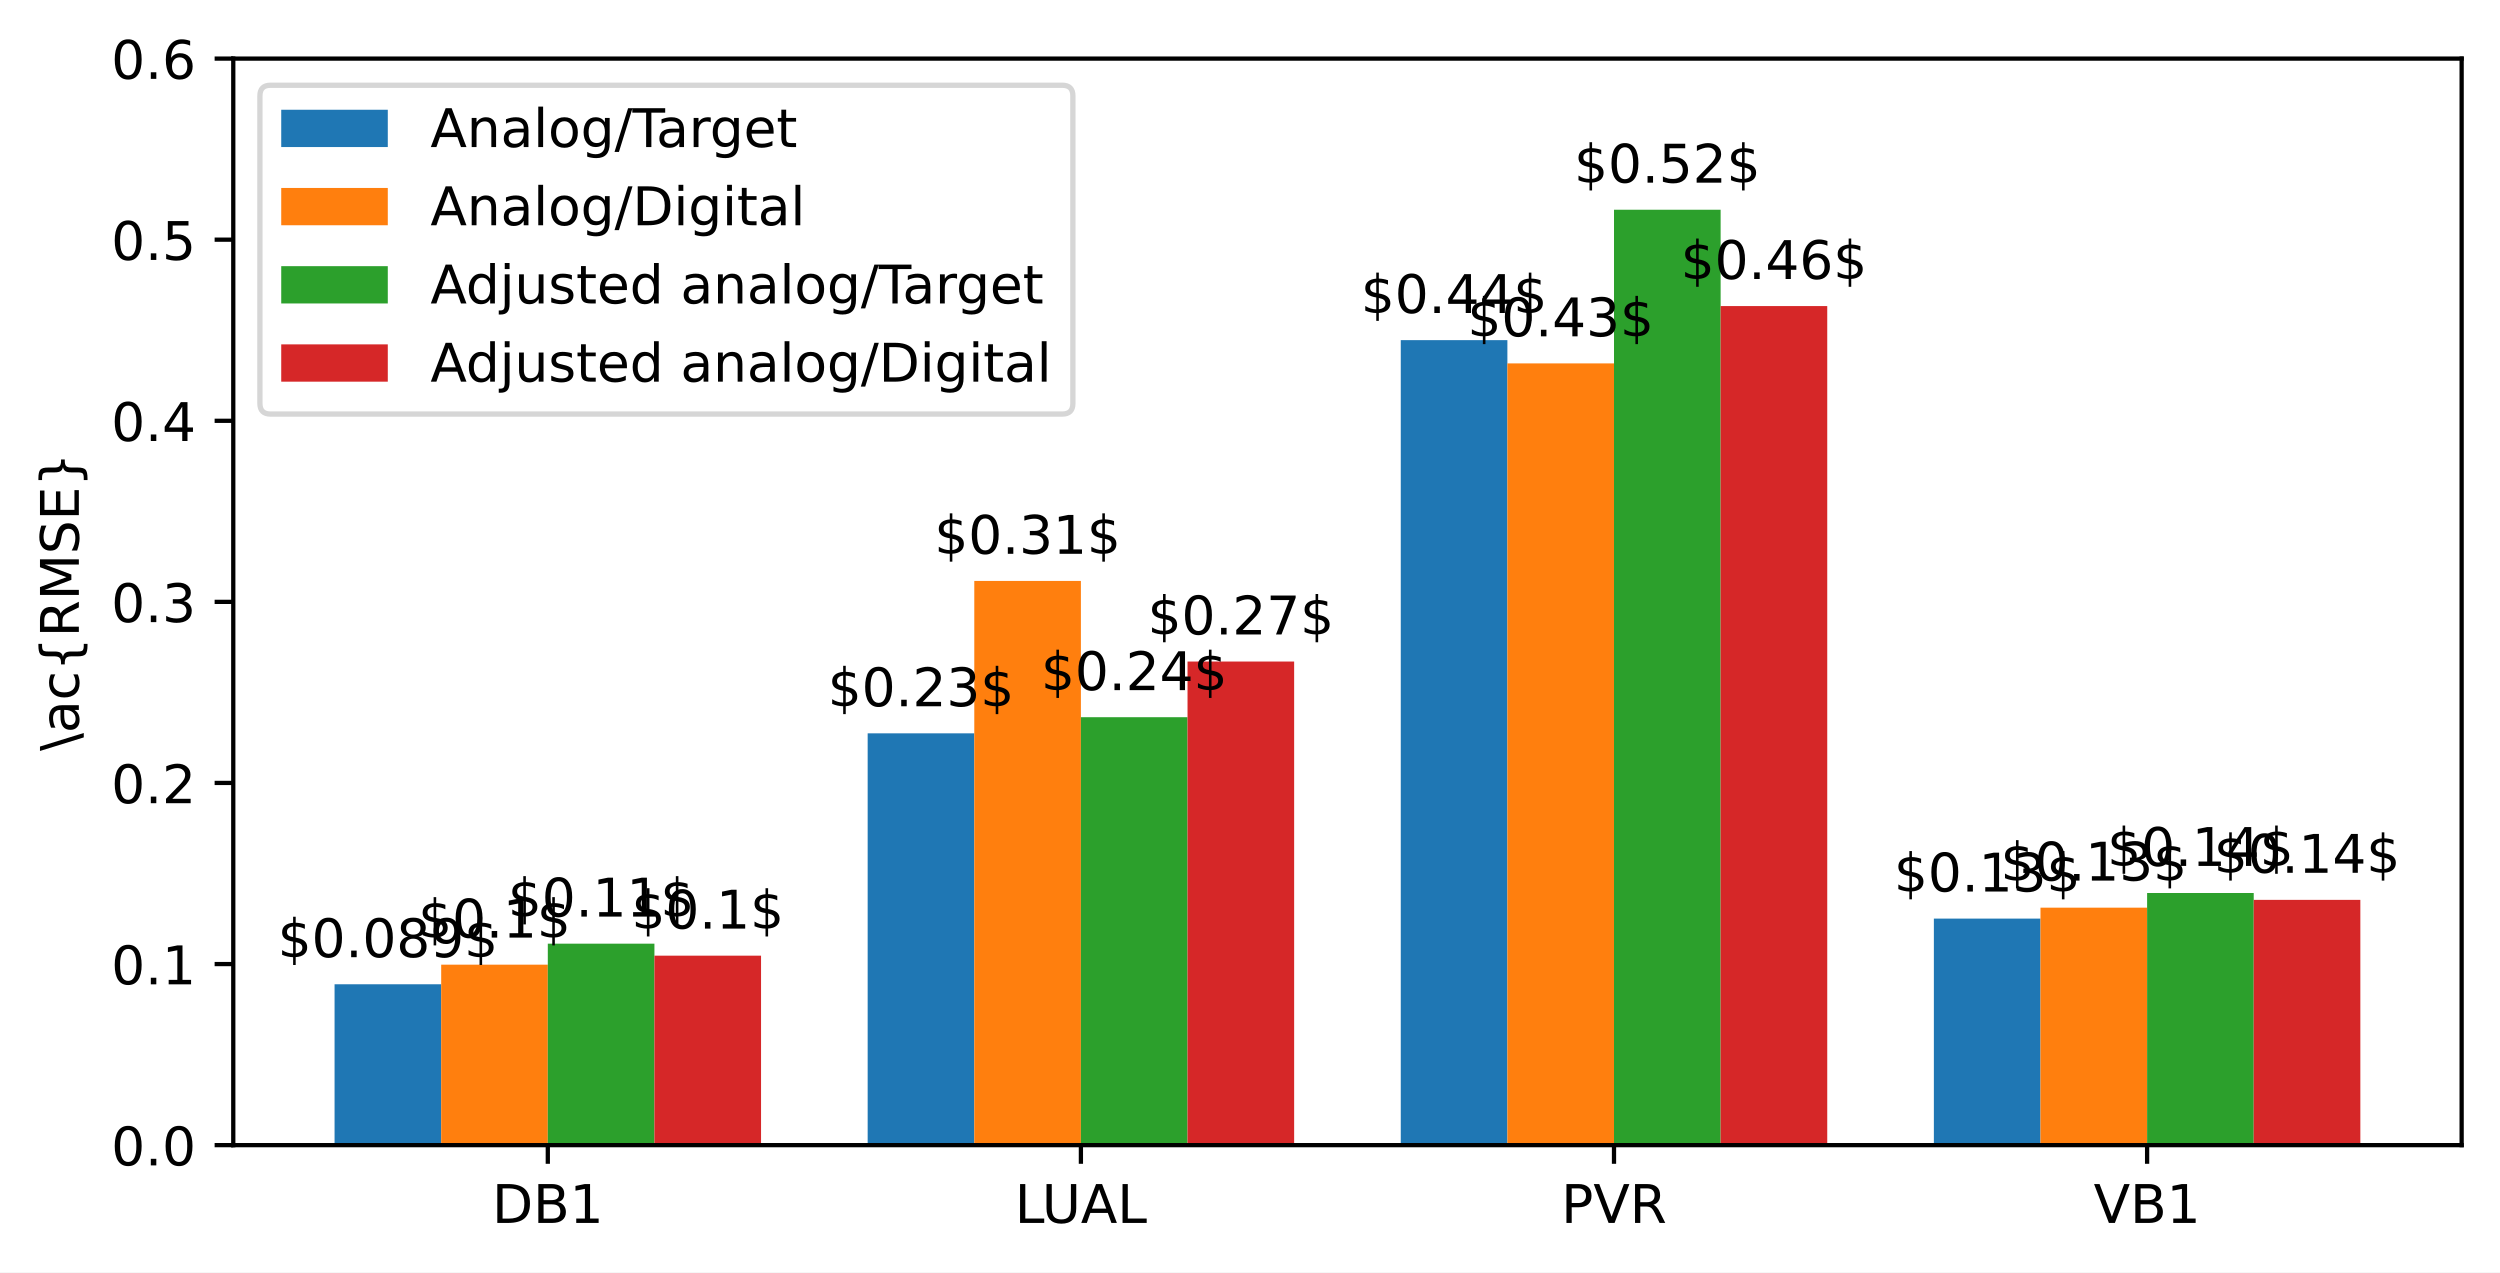
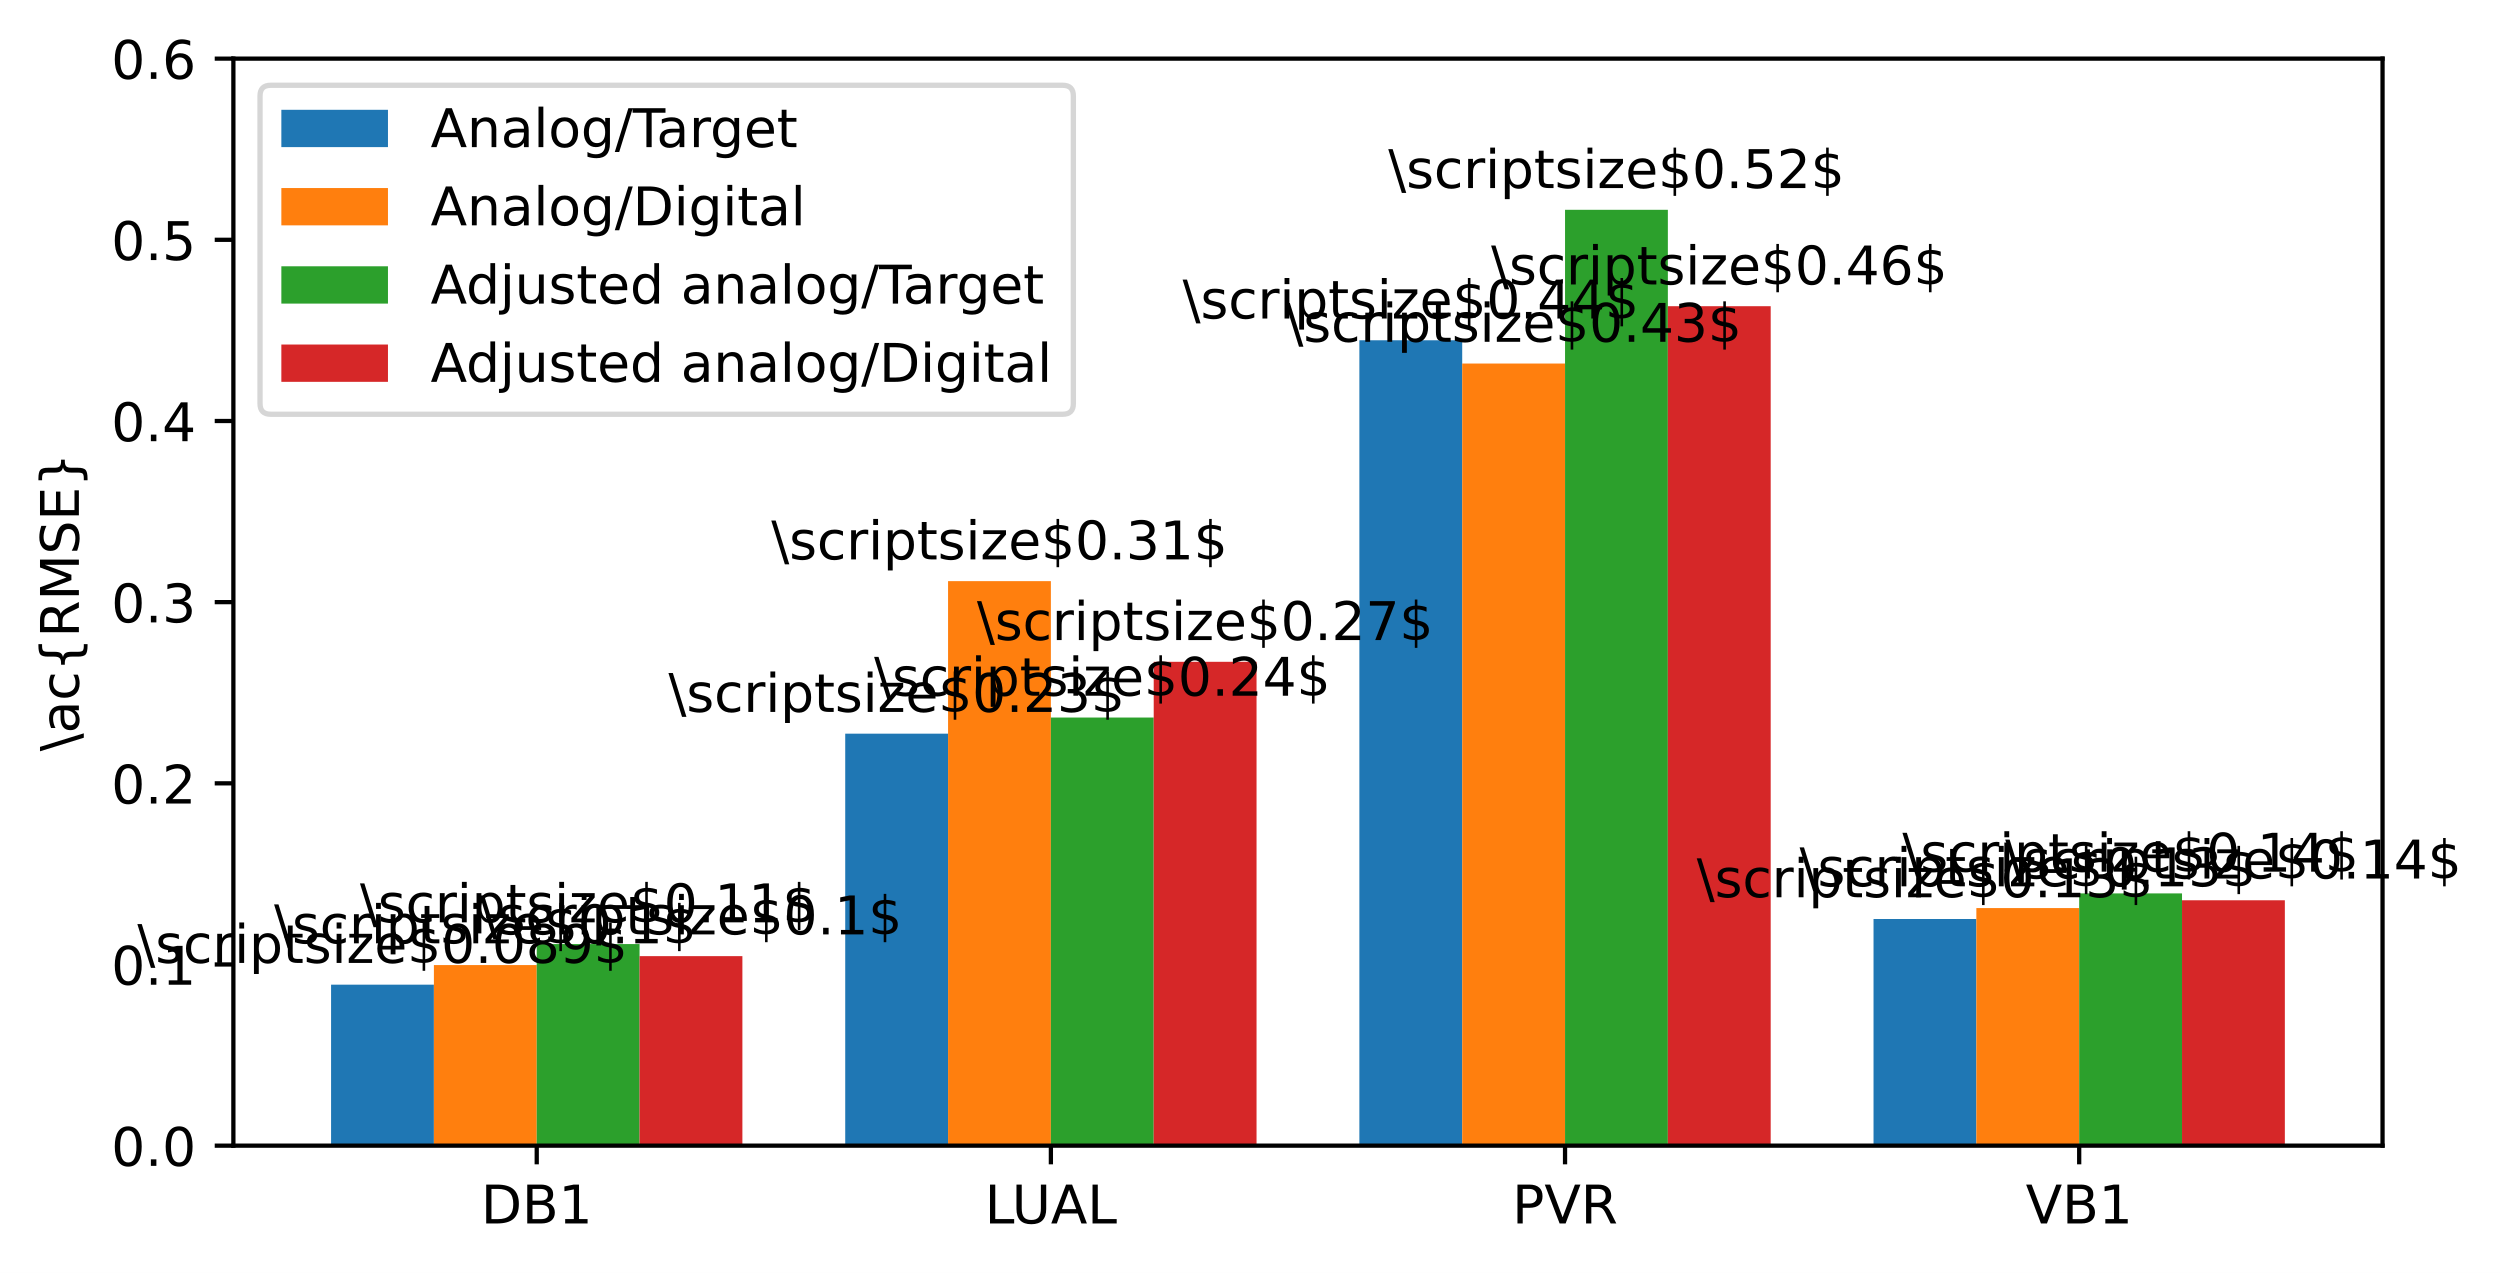
- <svg xmlns="http://www.w3.org/2000/svg" xmlns:xlink="http://www.w3.org/1999/xlink" width="469.2pt" height="238.8pt" viewBox="0 0 469.2 238.8" version="1.1">
+ <svg xmlns="http://www.w3.org/2000/svg" xmlns:xlink="http://www.w3.org/1999/xlink" width="468.992pt" height="238.8pt" viewBox="0 0 468.992 238.8" version="1.1">
  <defs>
    <style type="text/css">*{stroke-linejoin: round; stroke-linecap: butt}</style>
  </defs>
  <g id="figure_1">
    <g id="patch_1">
-       <path d="M 0 238.8  L 469.2 238.8  L 469.2 0  L 0 0  z " style="fill: #ffffff" />
+       <path d="M 0 238.8  L 468.992 238.8  L 468.992 0  L 0 0  z " style="fill: #ffffff" />
    </g>
    <g id="axes_1">
      <g id="patch_2">
-         <path d="M 43.781 214.921  L 462 214.921  L 462 10.999  L 43.781 10.999  z " style="fill: #ffffff" />
+         <path d="M 43.781 214.921  L 446.957 214.921  L 446.957 10.999  L 43.781 10.999  z " style="fill: #ffffff" />
      </g>
      <g id="patch_3">
-         <path d="M 62.791 214.921  L 82.802 214.921  L 82.802 184.725  L 62.791 184.725  z " clip-path="url(#p7d49c8e6ff)" style="fill: #1f77b4" />
+         <path d="M 62.107 214.921  L 81.398 214.921  L 81.398 184.725  L 62.107 184.725  z " clip-path="url(#p1bc9d6e180)" style="fill: #1f77b4" />
      </g>
      <g id="patch_4">
-         <path d="M 162.843 214.921  L 182.854 214.921  L 182.854 137.637  L 162.843 137.637  z " clip-path="url(#p7d49c8e6ff)" style="fill: #1f77b4" />
+         <path d="M 158.561 214.921  L 177.852 214.921  L 177.852 137.637  L 158.561 137.637  z " clip-path="url(#p1bc9d6e180)" style="fill: #1f77b4" />
      </g>
      <g id="patch_5">
-         <path d="M 262.896 214.921  L 282.906 214.921  L 282.906 63.83  L 262.896 63.83  z " clip-path="url(#p7d49c8e6ff)" style="fill: #1f77b4" />
+         <path d="M 255.014 214.921  L 274.305 214.921  L 274.305 63.83  L 255.014 63.83  z " clip-path="url(#p1bc9d6e180)" style="fill: #1f77b4" />
      </g>
      <g id="patch_6">
-         <path d="M 362.948 214.921  L 382.958 214.921  L 382.958 172.403  L 362.948 172.403  z " clip-path="url(#p7d49c8e6ff)" style="fill: #1f77b4" />
+         <path d="M 351.468 214.921  L 370.758 214.921  L 370.758 172.403  L 351.468 172.403  z " clip-path="url(#p1bc9d6e180)" style="fill: #1f77b4" />
      </g>
      <g id="patch_7">
-         <path d="M 82.802 214.921  L 102.812 214.921  L 102.812 181.046  L 82.802 181.046  z " clip-path="url(#p7d49c8e6ff)" style="fill: #ff7f0e" />
+         <path d="M 81.398 214.921  L 100.689 214.921  L 100.689 181.046  L 81.398 181.046  z " clip-path="url(#p1bc9d6e180)" style="fill: #ff7f0e" />
      </g>
      <g id="patch_8">
-         <path d="M 182.854 214.921  L 202.864 214.921  L 202.864 109.024  L 182.854 109.024  z " clip-path="url(#p7d49c8e6ff)" style="fill: #ff7f0e" />
+         <path d="M 177.852 214.921  L 197.142 214.921  L 197.142 109.024  L 177.852 109.024  z " clip-path="url(#p1bc9d6e180)" style="fill: #ff7f0e" />
      </g>
      <g id="patch_9">
-         <path d="M 282.906 214.921  L 302.916 214.921  L 302.916 68.201  L 282.906 68.201  z " clip-path="url(#p7d49c8e6ff)" style="fill: #ff7f0e" />
+         <path d="M 274.305 214.921  L 293.596 214.921  L 293.596 68.201  L 274.305 68.201  z " clip-path="url(#p1bc9d6e180)" style="fill: #ff7f0e" />
      </g>
      <g id="patch_10">
-         <path d="M 382.958 214.921  L 402.969 214.921  L 402.969 170.35  L 382.958 170.35  z " clip-path="url(#p7d49c8e6ff)" style="fill: #ff7f0e" />
+         <path d="M 370.758 214.921  L 390.049 214.921  L 390.049 170.35  L 370.758 170.35  z " clip-path="url(#p1bc9d6e180)" style="fill: #ff7f0e" />
      </g>
      <g id="patch_11">
-         <path d="M 102.812 214.921  L 122.823 214.921  L 122.823 177.105  L 102.812 177.105  z " clip-path="url(#p7d49c8e6ff)" style="fill: #2ca02c" />
+         <path d="M 100.689 214.921  L 119.979 214.921  L 119.979 177.105  L 100.689 177.105  z " clip-path="url(#p1bc9d6e180)" style="fill: #2ca02c" />
      </g>
      <g id="patch_12">
-         <path d="M 202.864 214.921  L 222.875 214.921  L 222.875 134.604  L 202.864 134.604  z " clip-path="url(#p7d49c8e6ff)" style="fill: #2ca02c" />
+         <path d="M 197.142 214.921  L 216.433 214.921  L 216.433 134.604  L 197.142 134.604  z " clip-path="url(#p1bc9d6e180)" style="fill: #2ca02c" />
      </g>
      <g id="patch_13">
-         <path d="M 302.916 214.921  L 322.927 214.921  L 322.927 39.358  L 302.916 39.358  z " clip-path="url(#p7d49c8e6ff)" style="fill: #2ca02c" />
+         <path d="M 293.596 214.921  L 312.886 214.921  L 312.886 39.358  L 293.596 39.358  z " clip-path="url(#p1bc9d6e180)" style="fill: #2ca02c" />
      </g>
      <g id="patch_14">
-         <path d="M 402.969 214.921  L 422.979 214.921  L 422.979 167.604  L 402.969 167.604  z " clip-path="url(#p7d49c8e6ff)" style="fill: #2ca02c" />
+         <path d="M 390.049 214.921  L 409.34 214.921  L 409.34 167.604  L 390.049 167.604  z " clip-path="url(#p1bc9d6e180)" style="fill: #2ca02c" />
      </g>
      <g id="patch_15">
-         <path d="M 122.823 214.921  L 142.833 214.921  L 142.833 179.366  L 122.823 179.366  z " clip-path="url(#p7d49c8e6ff)" style="fill: #d62728" />
+         <path d="M 119.979 214.921  L 139.27 214.921  L 139.27 179.366  L 119.979 179.366  z " clip-path="url(#p1bc9d6e180)" style="fill: #d62728" />
      </g>
      <g id="patch_16">
-         <path d="M 222.875 214.921  L 242.885 214.921  L 242.885 124.153  L 222.875 124.153  z " clip-path="url(#p7d49c8e6ff)" style="fill: #d62728" />
+         <path d="M 216.433 214.921  L 235.724 214.921  L 235.724 124.153  L 216.433 124.153  z " clip-path="url(#p1bc9d6e180)" style="fill: #d62728" />
      </g>
      <g id="patch_17">
-         <path d="M 322.927 214.921  L 342.937 214.921  L 342.937 57.442  L 322.927 57.442  z " clip-path="url(#p7d49c8e6ff)" style="fill: #d62728" />
+         <path d="M 312.886 214.921  L 332.177 214.921  L 332.177 57.442  L 312.886 57.442  z " clip-path="url(#p1bc9d6e180)" style="fill: #d62728" />
      </g>
      <g id="patch_18">
-         <path d="M 422.979 214.921  L 442.99 214.921  L 442.99 168.885  L 422.979 168.885  z " clip-path="url(#p7d49c8e6ff)" style="fill: #d62728" />
+         <path d="M 409.34 214.921  L 428.631 214.921  L 428.631 168.885  L 409.34 168.885  z " clip-path="url(#p1bc9d6e180)" style="fill: #d62728" />
      </g>
      <g id="matplotlib.axis_1">
        <g id="xtick_1">
          <g id="line2d_1">
            <defs>
-               <path id="me87d91fb49" d="M 0 0  L 0 3.5  " style="stroke: #000000; stroke-width: 0.8" />
+               <path id="m89adb954e8" d="M 0 0  L 0 3.5  " style="stroke: #000000; stroke-width: 0.8" />
            </defs>
            <g>
-               <use xlink:href="#me87d91fb49" x="102.812" y="214.921" style="stroke: #000000; stroke-width: 0.8" />
+               <use xlink:href="#m89adb954e8" x="100.689" y="214.921" style="stroke: #000000; stroke-width: 0.8" />
            </g>
          </g>
          <g id="text_1">
-             <text style="font: 10px 'DejaVu Sans', 'Bitstream Vera Sans', 'Computer Modern Sans Serif', 'Lucida Grande', 'Verdana', 'Geneva', 'Lucid', 'Arial', 'Helvetica', 'Avant Garde', sans-serif; text-anchor: middle" x="102.812" y="229.52" transform="rotate(-0 102.8121 229.5198)">DB1</text>
+             <text style="font: 10px 'DejaVu Sans', 'Bitstream Vera Sans', 'Computer Modern Sans Serif', 'Lucida Grande', 'Verdana', 'Geneva', 'Lucid', 'Arial', 'Helvetica', 'Avant Garde', sans-serif; text-anchor: middle" x="100.689" y="229.52" transform="rotate(-0 100.6888 229.5198)">DB1</text>
          </g>
        </g>
        <g id="xtick_2">
          <g id="line2d_2">
            <g>
-               <use xlink:href="#me87d91fb49" x="202.864" y="214.921" style="stroke: #000000; stroke-width: 0.8" />
+               <use xlink:href="#m89adb954e8" x="197.142" y="214.921" style="stroke: #000000; stroke-width: 0.8" />
            </g>
          </g>
          <g id="text_2">
-             <text style="font: 10px 'DejaVu Sans', 'Bitstream Vera Sans', 'Computer Modern Sans Serif', 'Lucida Grande', 'Verdana', 'Geneva', 'Lucid', 'Arial', 'Helvetica', 'Avant Garde', sans-serif; text-anchor: middle" x="202.864" y="229.52" transform="rotate(-0 202.8643 229.5198)">LUAL</text>
+             <text style="font: 10px 'DejaVu Sans', 'Bitstream Vera Sans', 'Computer Modern Sans Serif', 'Lucida Grande', 'Verdana', 'Geneva', 'Lucid', 'Arial', 'Helvetica', 'Avant Garde', sans-serif; text-anchor: middle" x="197.142" y="229.52" transform="rotate(-0 197.1422 229.5198)">LUAL</text>
          </g>
        </g>
        <g id="xtick_3">
          <g id="line2d_3">
            <g>
-               <use xlink:href="#me87d91fb49" x="302.916" y="214.921" style="stroke: #000000; stroke-width: 0.8" />
+               <use xlink:href="#m89adb954e8" x="293.596" y="214.921" style="stroke: #000000; stroke-width: 0.8" />
            </g>
          </g>
          <g id="text_3">
-             <text style="font: 10px 'DejaVu Sans', 'Bitstream Vera Sans', 'Computer Modern Sans Serif', 'Lucida Grande', 'Verdana', 'Geneva', 'Lucid', 'Arial', 'Helvetica', 'Avant Garde', sans-serif; text-anchor: middle" x="302.916" y="229.52" transform="rotate(-0 302.9165 229.5198)">PVR</text>
+             <text style="font: 10px 'DejaVu Sans', 'Bitstream Vera Sans', 'Computer Modern Sans Serif', 'Lucida Grande', 'Verdana', 'Geneva', 'Lucid', 'Arial', 'Helvetica', 'Avant Garde', sans-serif; text-anchor: middle" x="293.596" y="229.52" transform="rotate(-0 293.5957 229.5198)">PVR</text>
          </g>
        </g>
        <g id="xtick_4">
          <g id="line2d_4">
            <g>
-               <use xlink:href="#me87d91fb49" x="402.969" y="214.921" style="stroke: #000000; stroke-width: 0.8" />
+               <use xlink:href="#m89adb954e8" x="390.049" y="214.921" style="stroke: #000000; stroke-width: 0.8" />
            </g>
          </g>
          <g id="text_4">
-             <text style="font: 10px 'DejaVu Sans', 'Bitstream Vera Sans', 'Computer Modern Sans Serif', 'Lucida Grande', 'Verdana', 'Geneva', 'Lucid', 'Arial', 'Helvetica', 'Avant Garde', sans-serif; text-anchor: middle" x="402.969" y="229.52" transform="rotate(-0 402.9687 229.5198)">VB1</text>
+             <text style="font: 10px 'DejaVu Sans', 'Bitstream Vera Sans', 'Computer Modern Sans Serif', 'Lucida Grande', 'Verdana', 'Geneva', 'Lucid', 'Arial', 'Helvetica', 'Avant Garde', sans-serif; text-anchor: middle" x="390.049" y="229.52" transform="rotate(-0 390.0492 229.5198)">VB1</text>
          </g>
        </g>
      </g>
      <g id="matplotlib.axis_2">
        <g id="ytick_1">
          <g id="line2d_5">
            <defs>
-               <path id="m2959c13061" d="M 0 0  L -3.5 0  " style="stroke: #000000; stroke-width: 0.8" />
+               <path id="m359a45e944" d="M 0 0  L -3.5 0  " style="stroke: #000000; stroke-width: 0.8" />
            </defs>
            <g>
-               <use xlink:href="#m2959c13061" x="43.781" y="214.921" style="stroke: #000000; stroke-width: 0.8" />
+               <use xlink:href="#m359a45e944" x="43.781" y="214.921" style="stroke: #000000; stroke-width: 0.8" />
            </g>
          </g>
          <g id="text_5">
            <text style="font: 10px 'DejaVu Sans', 'Bitstream Vera Sans', 'Computer Modern Sans Serif', 'Lucida Grande', 'Verdana', 'Geneva', 'Lucid', 'Arial', 'Helvetica', 'Avant Garde', sans-serif; text-anchor: end" x="36.781" y="218.721" transform="rotate(-0 36.78125 218.7206)">0.0</text>
          </g>
        </g>
        <g id="ytick_2">
          <g id="line2d_6">
            <g>
-               <use xlink:href="#m2959c13061" x="43.781" y="180.934" style="stroke: #000000; stroke-width: 0.8" />
+               <use xlink:href="#m359a45e944" x="43.781" y="180.934" style="stroke: #000000; stroke-width: 0.8" />
            </g>
          </g>
          <g id="text_6">
            <text style="font: 10px 'DejaVu Sans', 'Bitstream Vera Sans', 'Computer Modern Sans Serif', 'Lucida Grande', 'Verdana', 'Geneva', 'Lucid', 'Arial', 'Helvetica', 'Avant Garde', sans-serif; text-anchor: end" x="36.781" y="184.734" transform="rotate(-0 36.78125 184.7336)">0.1</text>
          </g>
        </g>
        <g id="ytick_3">
          <g id="line2d_7">
            <g>
-               <use xlink:href="#m2959c13061" x="43.781" y="146.947" style="stroke: #000000; stroke-width: 0.8" />
+               <use xlink:href="#m359a45e944" x="43.781" y="146.947" style="stroke: #000000; stroke-width: 0.8" />
            </g>
          </g>
          <g id="text_7">
            <text style="font: 10px 'DejaVu Sans', 'Bitstream Vera Sans', 'Computer Modern Sans Serif', 'Lucida Grande', 'Verdana', 'Geneva', 'Lucid', 'Arial', 'Helvetica', 'Avant Garde', sans-serif; text-anchor: end" x="36.781" y="150.747" transform="rotate(-0 36.78125 150.7466)">0.2</text>
          </g>
        </g>
        <g id="ytick_4">
          <g id="line2d_8">
            <g>
-               <use xlink:href="#m2959c13061" x="43.781" y="112.96" style="stroke: #000000; stroke-width: 0.8" />
+               <use xlink:href="#m359a45e944" x="43.781" y="112.96" style="stroke: #000000; stroke-width: 0.8" />
            </g>
          </g>
          <g id="text_8">
            <text style="font: 10px 'DejaVu Sans', 'Bitstream Vera Sans', 'Computer Modern Sans Serif', 'Lucida Grande', 'Verdana', 'Geneva', 'Lucid', 'Arial', 'Helvetica', 'Avant Garde', sans-serif; text-anchor: end" x="36.781" y="116.76" transform="rotate(-0 36.78125 116.7595)">0.3</text>
          </g>
        </g>
        <g id="ytick_5">
          <g id="line2d_9">
            <g>
-               <use xlink:href="#m2959c13061" x="43.781" y="78.973" style="stroke: #000000; stroke-width: 0.8" />
+               <use xlink:href="#m359a45e944" x="43.781" y="78.973" style="stroke: #000000; stroke-width: 0.8" />
            </g>
          </g>
          <g id="text_9">
            <text style="font: 10px 'DejaVu Sans', 'Bitstream Vera Sans', 'Computer Modern Sans Serif', 'Lucida Grande', 'Verdana', 'Geneva', 'Lucid', 'Arial', 'Helvetica', 'Avant Garde', sans-serif; text-anchor: end" x="36.781" y="82.772" transform="rotate(-0 36.78125 82.7725)">0.4</text>
          </g>
        </g>
        <g id="ytick_6">
          <g id="line2d_10">
            <g>
-               <use xlink:href="#m2959c13061" x="43.781" y="44.986" style="stroke: #000000; stroke-width: 0.8" />
+               <use xlink:href="#m359a45e944" x="43.781" y="44.986" style="stroke: #000000; stroke-width: 0.8" />
            </g>
          </g>
          <g id="text_10">
            <text style="font: 10px 'DejaVu Sans', 'Bitstream Vera Sans', 'Computer Modern Sans Serif', 'Lucida Grande', 'Verdana', 'Geneva', 'Lucid', 'Arial', 'Helvetica', 'Avant Garde', sans-serif; text-anchor: end" x="36.781" y="48.785" transform="rotate(-0 36.78125 48.78547)">0.5</text>
          </g>
        </g>
        <g id="ytick_7">
          <g id="line2d_11">
            <g>
-               <use xlink:href="#m2959c13061" x="43.781" y="10.999" style="stroke: #000000; stroke-width: 0.8" />
+               <use xlink:href="#m359a45e944" x="43.781" y="10.999" style="stroke: #000000; stroke-width: 0.8" />
            </g>
          </g>
          <g id="text_11">
            <text style="font: 10px 'DejaVu Sans', 'Bitstream Vera Sans', 'Computer Modern Sans Serif', 'Lucida Grande', 'Verdana', 'Geneva', 'Lucid', 'Arial', 'Helvetica', 'Avant Garde', sans-serif; text-anchor: end" x="36.781" y="14.798" transform="rotate(-0 36.78125 14.79844)">0.6</text>
          </g>
        </g>
        <g id="text_12">
          <text style="font: 10px 'DejaVu Sans', 'Bitstream Vera Sans', 'Computer Modern Sans Serif', 'Lucida Grande', 'Verdana', 'Geneva', 'Lucid', 'Arial', 'Helvetica', 'Avant Garde', sans-serif; text-anchor: middle" x="14.798" y="112.96" transform="rotate(-90 14.79844 112.9603)">\ac{RMSE}</text>
        </g>
      </g>
      <g id="patch_19">
        <path d="M 43.781 214.921  L 43.781 10.999  " style="fill: none; stroke: #000000; stroke-width: 0.8; stroke-linejoin: miter; stroke-linecap: square" />
      </g>
      <g id="patch_20">
-         <path d="M 462 214.921  L 462 10.999  " style="fill: none; stroke: #000000; stroke-width: 0.8; stroke-linejoin: miter; stroke-linecap: square" />
+         <path d="M 446.957 214.921  L 446.957 10.999  " style="fill: none; stroke: #000000; stroke-width: 0.8; stroke-linejoin: miter; stroke-linecap: square" />
      </g>
      <g id="patch_21">
-         <path d="M 43.781 214.921  L 462 214.921  " style="fill: none; stroke: #000000; stroke-width: 0.8; stroke-linejoin: miter; stroke-linecap: square" />
+         <path d="M 43.781 214.921  L 446.957 214.921  " style="fill: none; stroke: #000000; stroke-width: 0.8; stroke-linejoin: miter; stroke-linecap: square" />
      </g>
      <g id="patch_22">
-         <path d="M 43.781 10.999  L 462 10.999  " style="fill: none; stroke: #000000; stroke-width: 0.8; stroke-linejoin: miter; stroke-linecap: square" />
+         <path d="M 43.781 10.999  L 446.957 10.999  " style="fill: none; stroke: #000000; stroke-width: 0.8; stroke-linejoin: miter; stroke-linecap: square" />
      </g>
      <g id="text_13">
-         <text style="font: 10px 'DejaVu Sans', 'Bitstream Vera Sans', 'Computer Modern Sans Serif', 'Lucida Grande', 'Verdana', 'Geneva', 'Lucid', 'Arial', 'Helvetica', 'Avant Garde', sans-serif; text-anchor: middle" x="72.796" y="179.645" transform="rotate(-0 72.79639 179.6451)">$0.089$</text>
+         <text style="font: 10px 'DejaVu Sans', 'Bitstream Vera Sans', 'Computer Modern Sans Serif', 'Lucida Grande', 'Verdana', 'Geneva', 'Lucid', 'Arial', 'Helvetica', 'Avant Garde', sans-serif; text-anchor: middle" x="71.753" y="180.645" transform="rotate(-0 71.75275 180.6451)">\scriptsize$0.089$</text>
      </g>
      <g id="text_14">
-         <text style="font: 10px 'DejaVu Sans', 'Bitstream Vera Sans', 'Computer Modern Sans Serif', 'Lucida Grande', 'Verdana', 'Geneva', 'Lucid', 'Arial', 'Helvetica', 'Avant Garde', sans-serif; text-anchor: middle" x="172.849" y="132.557" transform="rotate(-0 172.8486 132.557)">$0.23$</text>
+         <text style="font: 10px 'DejaVu Sans', 'Bitstream Vera Sans', 'Computer Modern Sans Serif', 'Lucida Grande', 'Verdana', 'Geneva', 'Lucid', 'Arial', 'Helvetica', 'Avant Garde', sans-serif; text-anchor: middle" x="168.206" y="133.557" transform="rotate(-0 168.2062 133.557)">\scriptsize$0.23$</text>
      </g>
      <g id="text_15">
-         <text style="font: 10px 'DejaVu Sans', 'Bitstream Vera Sans', 'Computer Modern Sans Serif', 'Lucida Grande', 'Verdana', 'Geneva', 'Lucid', 'Arial', 'Helvetica', 'Avant Garde', sans-serif; text-anchor: middle" x="272.901" y="58.75" transform="rotate(-0 272.9008 58.7499)">$0.44$</text>
+         <text style="font: 10px 'DejaVu Sans', 'Bitstream Vera Sans', 'Computer Modern Sans Serif', 'Lucida Grande', 'Verdana', 'Geneva', 'Lucid', 'Arial', 'Helvetica', 'Avant Garde', sans-serif; text-anchor: middle" x="264.66" y="59.75" transform="rotate(-0 264.6597 59.7499)">\scriptsize$0.44$</text>
      </g>
      <g id="text_16">
-         <text style="font: 10px 'DejaVu Sans', 'Bitstream Vera Sans', 'Computer Modern Sans Serif', 'Lucida Grande', 'Verdana', 'Geneva', 'Lucid', 'Arial', 'Helvetica', 'Avant Garde', sans-serif; text-anchor: middle" x="372.953" y="167.323" transform="rotate(-0 372.953 167.3229)">$0.13$</text>
+         <text style="font: 10px 'DejaVu Sans', 'Bitstream Vera Sans', 'Computer Modern Sans Serif', 'Lucida Grande', 'Verdana', 'Geneva', 'Lucid', 'Arial', 'Helvetica', 'Avant Garde', sans-serif; text-anchor: middle" x="361.113" y="168.323" transform="rotate(-0 361.1131 168.3229)">\scriptsize$0.13$</text>
      </g>
      <g id="text_17">
-         <text style="font: 10px 'DejaVu Sans', 'Bitstream Vera Sans', 'Computer Modern Sans Serif', 'Lucida Grande', 'Verdana', 'Geneva', 'Lucid', 'Arial', 'Helvetica', 'Avant Garde', sans-serif; text-anchor: middle" x="92.807" y="175.966" transform="rotate(-0 92.80684 175.9664)">$0.1$</text>
+         <text style="font: 10px 'DejaVu Sans', 'Bitstream Vera Sans', 'Computer Modern Sans Serif', 'Lucida Grande', 'Verdana', 'Geneva', 'Lucid', 'Arial', 'Helvetica', 'Avant Garde', sans-serif; text-anchor: middle" x="91.043" y="176.966" transform="rotate(-0 91.04344 176.9664)">\scriptsize$0.1$</text>
      </g>
      <g id="text_18">
-         <text style="font: 10px 'DejaVu Sans', 'Bitstream Vera Sans', 'Computer Modern Sans Serif', 'Lucida Grande', 'Verdana', 'Geneva', 'Lucid', 'Arial', 'Helvetica', 'Avant Garde', sans-serif; text-anchor: middle" x="192.859" y="103.944" transform="rotate(-0 192.8591 103.9441)">$0.31$</text>
+         <text style="font: 10px 'DejaVu Sans', 'Bitstream Vera Sans', 'Computer Modern Sans Serif', 'Lucida Grande', 'Verdana', 'Geneva', 'Lucid', 'Arial', 'Helvetica', 'Avant Garde', sans-serif; text-anchor: middle" x="187.497" y="104.944" transform="rotate(-0 187.4969 104.9441)">\scriptsize$0.31$</text>
      </g>
      <g id="text_19">
-         <text style="font: 10px 'DejaVu Sans', 'Bitstream Vera Sans', 'Computer Modern Sans Serif', 'Lucida Grande', 'Verdana', 'Geneva', 'Lucid', 'Arial', 'Helvetica', 'Avant Garde', sans-serif; text-anchor: middle" x="292.911" y="63.121" transform="rotate(-0 292.9113 63.12143)">$0.43$</text>
+         <text style="font: 10px 'DejaVu Sans', 'Bitstream Vera Sans', 'Computer Modern Sans Serif', 'Lucida Grande', 'Verdana', 'Geneva', 'Lucid', 'Arial', 'Helvetica', 'Avant Garde', sans-serif; text-anchor: middle" x="283.95" y="64.121" transform="rotate(-0 283.9504 64.12143)">\scriptsize$0.43$</text>
      </g>
      <g id="text_20">
-         <text style="font: 10px 'DejaVu Sans', 'Bitstream Vera Sans', 'Computer Modern Sans Serif', 'Lucida Grande', 'Verdana', 'Geneva', 'Lucid', 'Arial', 'Helvetica', 'Avant Garde', sans-serif; text-anchor: middle" x="392.963" y="165.27" transform="rotate(-0 392.9635 165.2701)">$0.13$</text>
+         <text style="font: 10px 'DejaVu Sans', 'Bitstream Vera Sans', 'Computer Modern Sans Serif', 'Lucida Grande', 'Verdana', 'Geneva', 'Lucid', 'Arial', 'Helvetica', 'Avant Garde', sans-serif; text-anchor: middle" x="380.404" y="166.27" transform="rotate(-0 380.4038 166.2701)">\scriptsize$0.13$</text>
      </g>
      <g id="text_21">
-         <text style="font: 10px 'DejaVu Sans', 'Bitstream Vera Sans', 'Computer Modern Sans Serif', 'Lucida Grande', 'Verdana', 'Geneva', 'Lucid', 'Arial', 'Helvetica', 'Avant Garde', sans-serif; text-anchor: middle" x="112.817" y="172.026" transform="rotate(-0 112.8173 172.0256)">$0.11$</text>
+         <text style="font: 10px 'DejaVu Sans', 'Bitstream Vera Sans', 'Computer Modern Sans Serif', 'Lucida Grande', 'Verdana', 'Geneva', 'Lucid', 'Arial', 'Helvetica', 'Avant Garde', sans-serif; text-anchor: middle" x="110.334" y="173.026" transform="rotate(-0 110.3341 173.0256)">\scriptsize$0.11$</text>
      </g>
      <g id="text_22">
-         <text style="font: 10px 'DejaVu Sans', 'Bitstream Vera Sans', 'Computer Modern Sans Serif', 'Lucida Grande', 'Verdana', 'Geneva', 'Lucid', 'Arial', 'Helvetica', 'Avant Garde', sans-serif; text-anchor: middle" x="212.869" y="129.525" transform="rotate(-0 212.8695 129.5247)">$0.24$</text>
+         <text style="font: 10px 'DejaVu Sans', 'Bitstream Vera Sans', 'Computer Modern Sans Serif', 'Lucida Grande', 'Verdana', 'Geneva', 'Lucid', 'Arial', 'Helvetica', 'Avant Garde', sans-serif; text-anchor: middle" x="206.788" y="130.525" transform="rotate(-0 206.7876 130.5247)">\scriptsize$0.24$</text>
      </g>
      <g id="text_23">
-         <text style="font: 10px 'DejaVu Sans', 'Bitstream Vera Sans', 'Computer Modern Sans Serif', 'Lucida Grande', 'Verdana', 'Geneva', 'Lucid', 'Arial', 'Helvetica', 'Avant Garde', sans-serif; text-anchor: middle" x="312.922" y="34.278" transform="rotate(-0 312.9217 34.27813)">$0.52$</text>
+         <text style="font: 10px 'DejaVu Sans', 'Bitstream Vera Sans', 'Computer Modern Sans Serif', 'Lucida Grande', 'Verdana', 'Geneva', 'Lucid', 'Arial', 'Helvetica', 'Avant Garde', sans-serif; text-anchor: middle" x="303.241" y="35.278" transform="rotate(-0 303.241 35.27813)">\scriptsize$0.52$</text>
      </g>
      <g id="text_24">
-         <text style="font: 10px 'DejaVu Sans', 'Bitstream Vera Sans', 'Computer Modern Sans Serif', 'Lucida Grande', 'Verdana', 'Geneva', 'Lucid', 'Arial', 'Helvetica', 'Avant Garde', sans-serif; text-anchor: middle" x="412.974" y="162.524" transform="rotate(-0 412.9739 162.5239)">$0.14$</text>
+         <text style="font: 10px 'DejaVu Sans', 'Bitstream Vera Sans', 'Computer Modern Sans Serif', 'Lucida Grande', 'Verdana', 'Geneva', 'Lucid', 'Arial', 'Helvetica', 'Avant Garde', sans-serif; text-anchor: middle" x="399.695" y="163.524" transform="rotate(-0 399.6945 163.5239)">\scriptsize$0.14$</text>
      </g>
      <g id="text_25">
-         <text style="font: 10px 'DejaVu Sans', 'Bitstream Vera Sans', 'Computer Modern Sans Serif', 'Lucida Grande', 'Verdana', 'Geneva', 'Lucid', 'Arial', 'Helvetica', 'Avant Garde', sans-serif; text-anchor: middle" x="132.828" y="174.286" transform="rotate(-0 132.8277 174.2859)">$0.1$</text>
+         <text style="font: 10px 'DejaVu Sans', 'Bitstream Vera Sans', 'Computer Modern Sans Serif', 'Lucida Grande', 'Verdana', 'Geneva', 'Lucid', 'Arial', 'Helvetica', 'Avant Garde', sans-serif; text-anchor: middle" x="129.625" y="175.286" transform="rotate(-0 129.6248 175.2859)">\scriptsize$0.1$</text>
      </g>
      <g id="text_26">
-         <text style="font: 10px 'DejaVu Sans', 'Bitstream Vera Sans', 'Computer Modern Sans Serif', 'Lucida Grande', 'Verdana', 'Geneva', 'Lucid', 'Arial', 'Helvetica', 'Avant Garde', sans-serif; text-anchor: middle" x="232.88" y="119.073" transform="rotate(-0 232.8799 119.073)">$0.27$</text>
+         <text style="font: 10px 'DejaVu Sans', 'Bitstream Vera Sans', 'Computer Modern Sans Serif', 'Lucida Grande', 'Verdana', 'Geneva', 'Lucid', 'Arial', 'Helvetica', 'Avant Garde', sans-serif; text-anchor: middle" x="226.078" y="120.073" transform="rotate(-0 226.0783 120.073)">\scriptsize$0.27$</text>
      </g>
      <g id="text_27">
-         <text style="font: 10px 'DejaVu Sans', 'Bitstream Vera Sans', 'Computer Modern Sans Serif', 'Lucida Grande', 'Verdana', 'Geneva', 'Lucid', 'Arial', 'Helvetica', 'Avant Garde', sans-serif; text-anchor: middle" x="332.932" y="52.362" transform="rotate(-0 332.9322 52.36209)">$0.46$</text>
+         <text style="font: 10px 'DejaVu Sans', 'Bitstream Vera Sans', 'Computer Modern Sans Serif', 'Lucida Grande', 'Verdana', 'Geneva', 'Lucid', 'Arial', 'Helvetica', 'Avant Garde', sans-serif; text-anchor: middle" x="322.532" y="53.362" transform="rotate(-0 322.5317 53.36209)">\scriptsize$0.46$</text>
      </g>
      <g id="text_28">
-         <text style="font: 10px 'DejaVu Sans', 'Bitstream Vera Sans', 'Computer Modern Sans Serif', 'Lucida Grande', 'Verdana', 'Geneva', 'Lucid', 'Arial', 'Helvetica', 'Avant Garde', sans-serif; text-anchor: middle" x="432.984" y="163.805" transform="rotate(-0 432.9844 163.8054)">$0.14$</text>
+         <text style="font: 10px 'DejaVu Sans', 'Bitstream Vera Sans', 'Computer Modern Sans Serif', 'Lucida Grande', 'Verdana', 'Geneva', 'Lucid', 'Arial', 'Helvetica', 'Avant Garde', sans-serif; text-anchor: middle" x="418.985" y="164.805" transform="rotate(-0 418.9852 164.8054)">\scriptsize$0.14$</text>
      </g>
      <g id="legend_1">
        <g id="patch_23">
          <path d="M 50.781 77.712  L 199.359 77.712  Q 201.359 77.712 201.359 75.712  L 201.359 17.999  Q 201.359 15.999 199.359 15.999  L 50.781 15.999  Q 48.781 15.999 48.781 17.999  L 48.781 75.712  Q 48.781 77.712 50.781 77.712  z " style="fill: #ffffff; opacity: 0.8; stroke: #cccccc; stroke-linejoin: miter" />
        </g>
        <g id="patch_24">
          <path d="M 52.781 27.598  L 72.781 27.598  L 72.781 20.598  L 52.781 20.598  z " style="fill: #1f77b4" />
        </g>
        <g id="text_29">
          <text style="font: 10px 'DejaVu Sans', 'Bitstream Vera Sans', 'Computer Modern Sans Serif', 'Lucida Grande', 'Verdana', 'Geneva', 'Lucid', 'Arial', 'Helvetica', 'Avant Garde', sans-serif; text-anchor: start" x="80.781" y="27.598" transform="rotate(-0 80.78125 27.59766)">Analog/Target</text>
        </g>
        <g id="patch_25">
          <path d="M 52.781 42.276  L 72.781 42.276  L 72.781 35.276  L 52.781 35.276  z " style="fill: #ff7f0e" />
        </g>
        <g id="text_30">
          <text style="font: 10px 'DejaVu Sans', 'Bitstream Vera Sans', 'Computer Modern Sans Serif', 'Lucida Grande', 'Verdana', 'Geneva', 'Lucid', 'Arial', 'Helvetica', 'Avant Garde', sans-serif; text-anchor: start" x="80.781" y="42.276" transform="rotate(-0 80.78125 42.27578)">Analog/Digital</text>
        </g>
        <g id="patch_26">
          <path d="M 52.781 56.954  L 72.781 56.954  L 72.781 49.954  L 52.781 49.954  z " style="fill: #2ca02c" />
        </g>
        <g id="text_31">
          <text style="font: 10px 'DejaVu Sans', 'Bitstream Vera Sans', 'Computer Modern Sans Serif', 'Lucida Grande', 'Verdana', 'Geneva', 'Lucid', 'Arial', 'Helvetica', 'Avant Garde', sans-serif; text-anchor: start" x="80.781" y="56.954" transform="rotate(-0 80.78125 56.95391)">Adjusted analog/Target</text>
        </g>
        <g id="patch_27">
          <path d="M 52.781 71.632  L 72.781 71.632  L 72.781 64.632  L 52.781 64.632  z " style="fill: #d62728" />
        </g>
        <g id="text_32">
          <text style="font: 10px 'DejaVu Sans', 'Bitstream Vera Sans', 'Computer Modern Sans Serif', 'Lucida Grande', 'Verdana', 'Geneva', 'Lucid', 'Arial', 'Helvetica', 'Avant Garde', sans-serif; text-anchor: start" x="80.781" y="71.632" transform="rotate(-0 80.78125 71.63203)">Adjusted analog/Digital</text>
        </g>
      </g>
    </g>
  </g>
  <defs>
-     <clipPath id="p7d49c8e6ff">
-       <rect x="43.781" y="10.999" width="418.218" height="203.922" />
+     <clipPath id="p1bc9d6e180">
+       <rect x="43.781" y="10.999" width="403.175" height="203.922" />
    </clipPath>
  </defs>
</svg>
